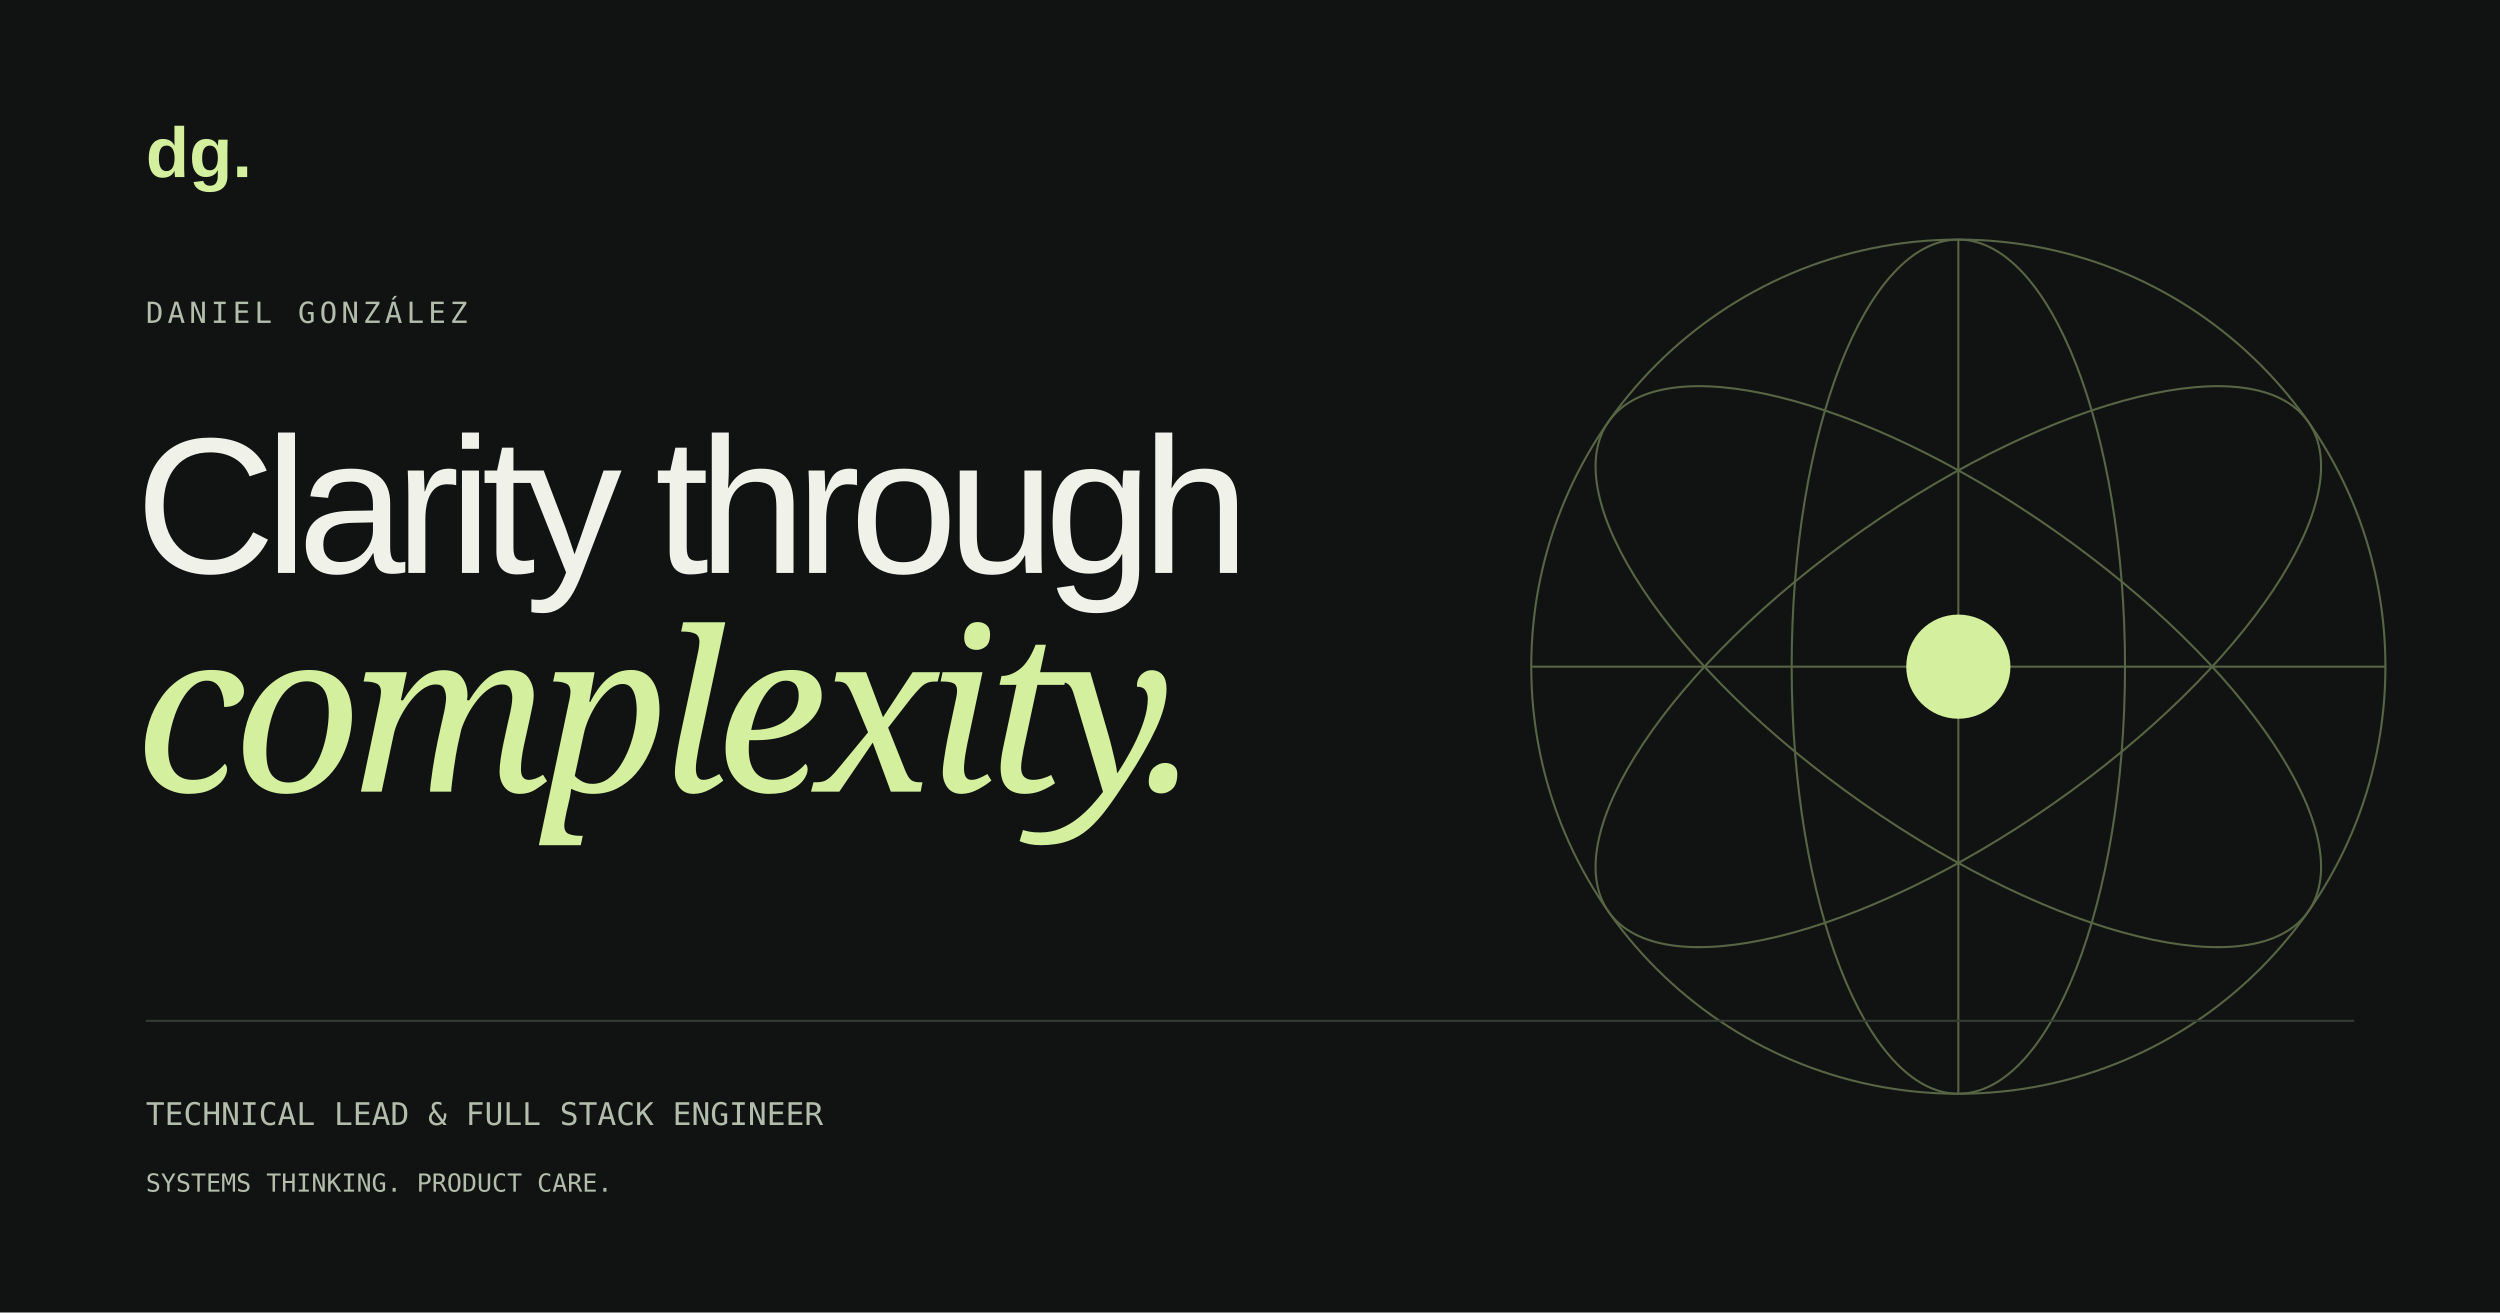
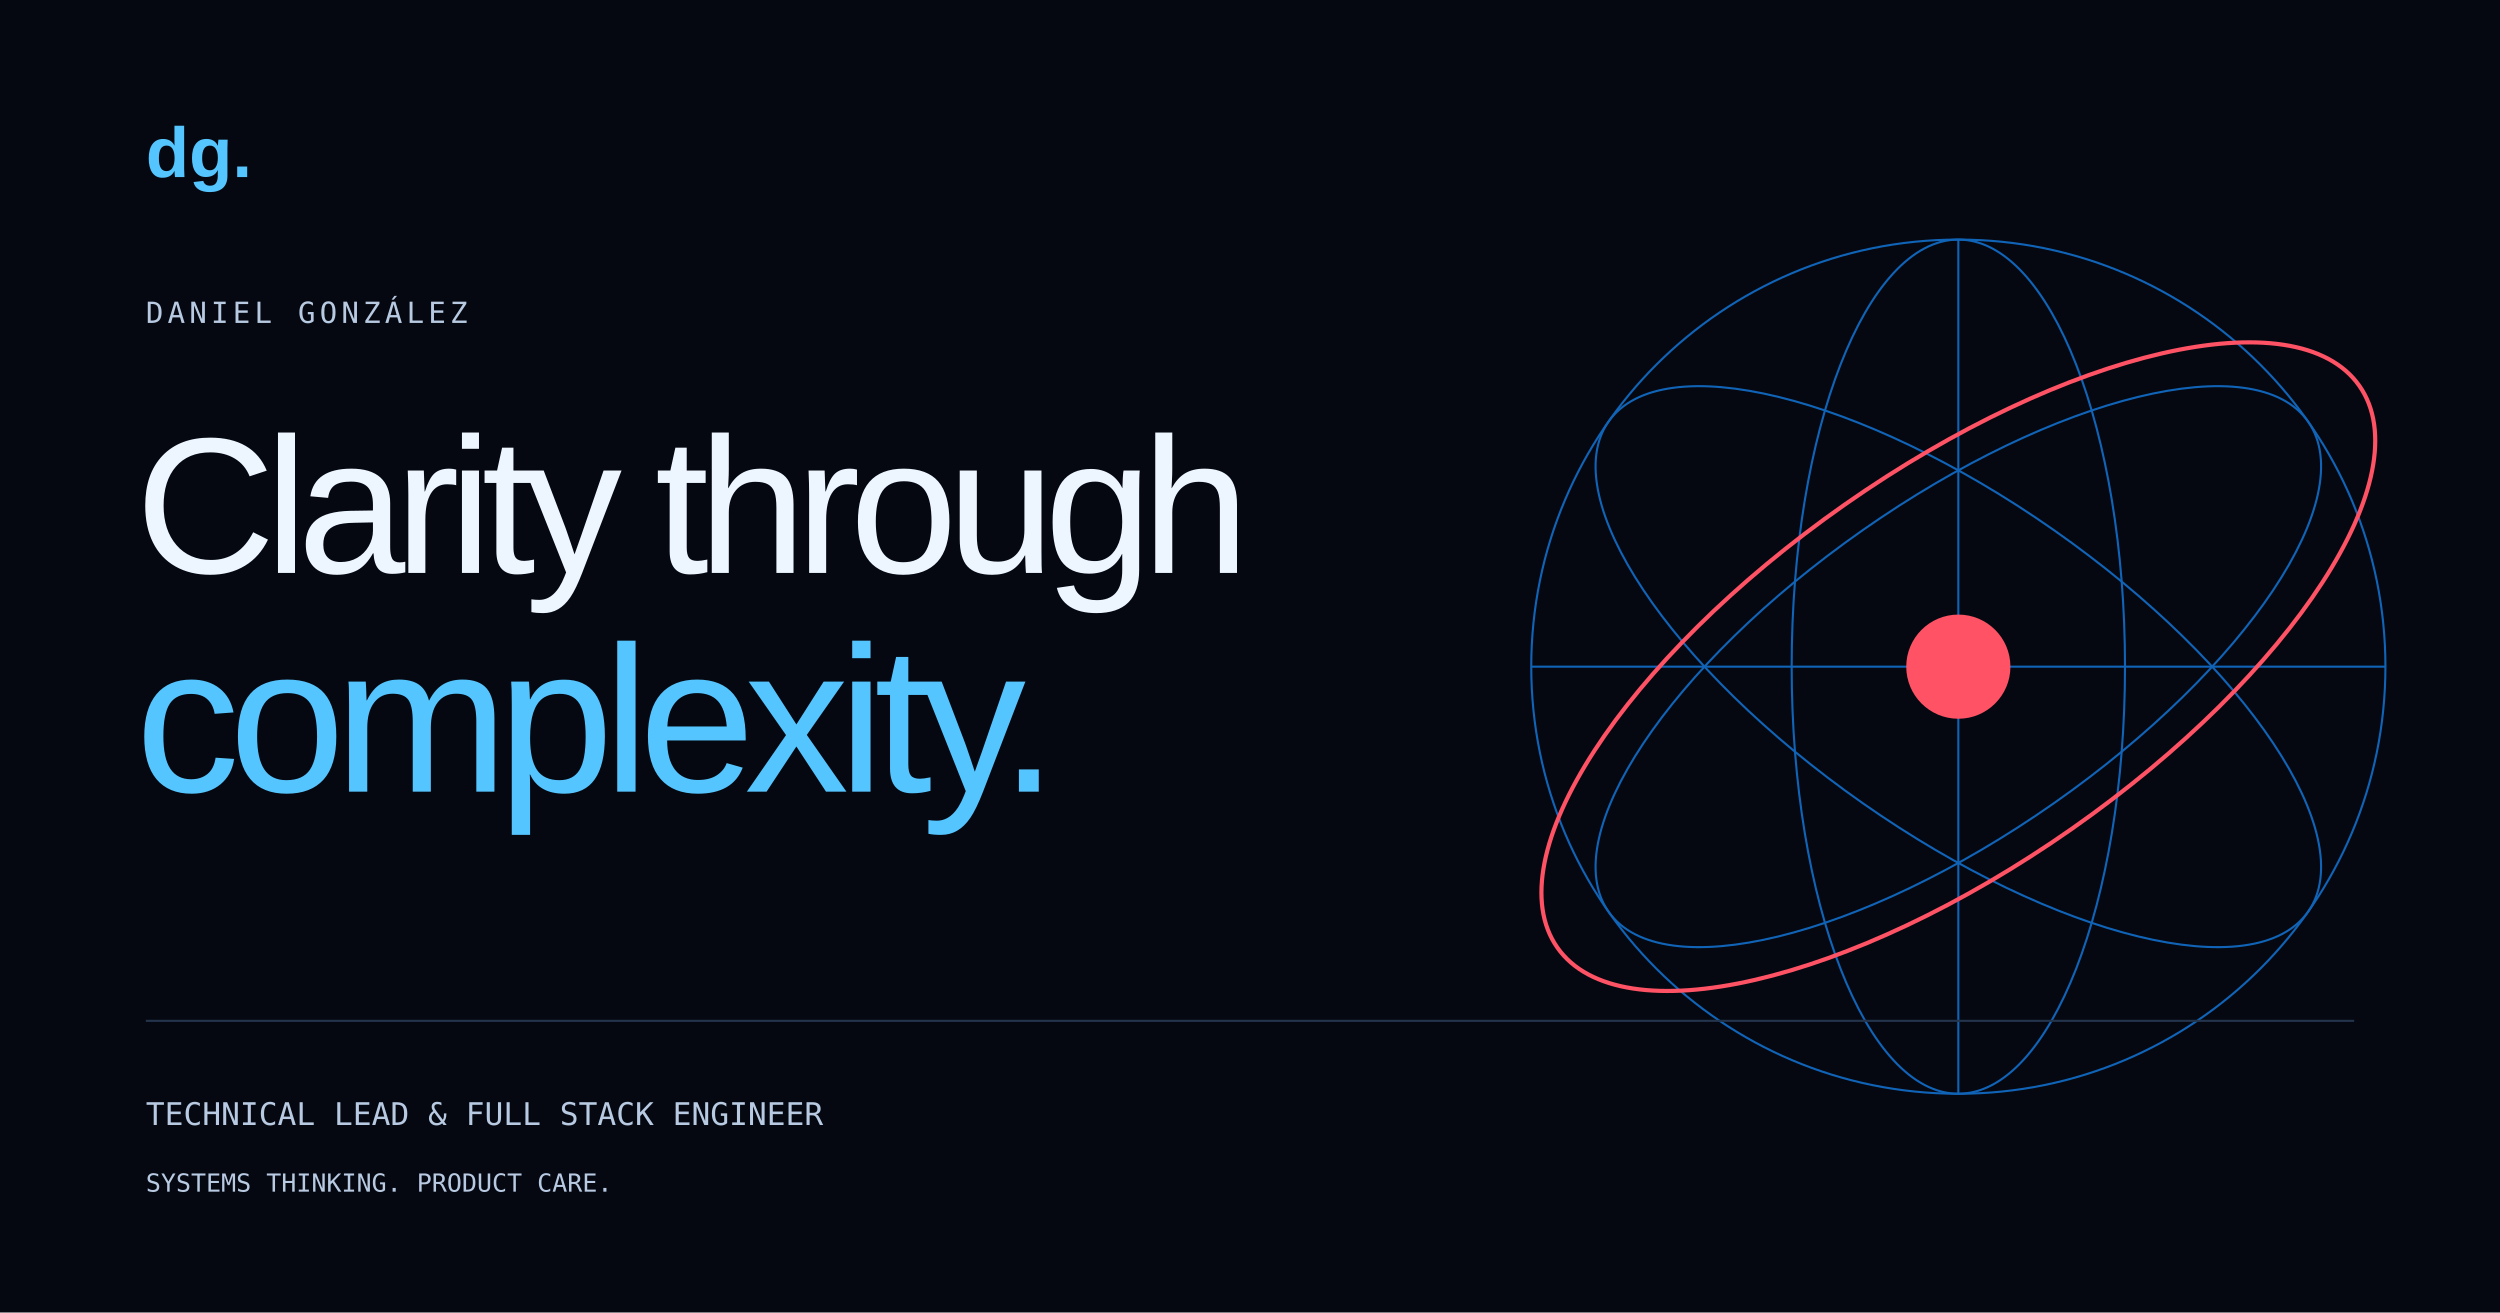
<svg xmlns="http://www.w3.org/2000/svg" width="1200" height="630" viewBox="0 0 1200 630">
-   <rect width="1200" height="630" fill="#101312" />
-   <g fill="none" stroke="#75885b" stroke-width="1" opacity=".7">
+   <rect width="1200" height="630" fill="#050811" />
+   <g fill="none" stroke="#168bff" stroke-width="1" opacity=".7">
    <circle cx="940" cy="320" r="205" />
    <ellipse cx="940" cy="320" rx="205" ry="80" transform="rotate(-35 940 320)" />
    <ellipse cx="940" cy="320" rx="205" ry="80" transform="rotate(35 940 320)" />
    <ellipse cx="940" cy="320" rx="80" ry="205" />
    <path d="M735 320H1145M940 115V525" />
  </g>
-   <circle cx="940" cy="320" r="25" fill="#d4ef9d" />
-   <text x="70" y="85" font-family="Arial,sans-serif" font-size="34" font-weight="bold" fill="#d4ef9d">dg.</text>
-   <text x="70" y="155" font-family="monospace" font-size="14" fill="#b3bdab" letter-spacing="2">DANIEL GONZÁLEZ</text>
-   <text x="65" y="275" font-family="Arial,sans-serif" font-size="93" fill="#f0f1e9" letter-spacing="-5">Clarity through</text>
-   <text x="65" y="380" font-family="Georgia,serif" font-style="italic" font-size="107" fill="#d4ef9d" letter-spacing="-5">complexity.</text>
-   <path d="M70 490H1130" stroke="#343c34" />
-   <text x="70" y="540" font-family="monospace" font-size="15" fill="#b3bdab">TECHNICAL LEAD &amp; FULL STACK ENGINEER</text>
-   <text x="70" y="572" font-family="monospace" font-size="12" fill="#b3bdab">SYSTEMS THINKING. PRODUCT CARE.</text>
+   <circle cx="940" cy="320" r="25" fill="#ff5365" />
+   <ellipse cx="940" cy="320" rx="235" ry="95" transform="rotate(-35 940 320)" fill="none" stroke="#ff5365" stroke-width="2" />
+   <text x="70" y="85" font-family="Arial,sans-serif" font-size="34" font-weight="bold" fill="#55c5ff">dg.</text>
+   <text x="70" y="155" font-family="monospace" font-size="14" fill="#b8cae2" letter-spacing="2">DANIEL GONZÁLEZ</text>
+   <text x="65" y="275" font-family="Arial,sans-serif" font-size="93" fill="#edf6ff" letter-spacing="-5">Clarity through</text>
+   <text x="65" y="380" font-family="Arial,sans-serif" font-weight="300" font-size="100" fill="#55c5ff" letter-spacing="-5">complexity.</text>
+   <path d="M70 490H1130" stroke="#23344d" />
+   <text x="70" y="540" font-family="monospace" font-size="15" fill="#b8cae2">TECHNICAL LEAD &amp; FULL STACK ENGINEER</text>
+   <text x="70" y="572" font-family="monospace" font-size="12" fill="#b8cae2">SYSTEMS THINKING. PRODUCT CARE.</text>
</svg>
